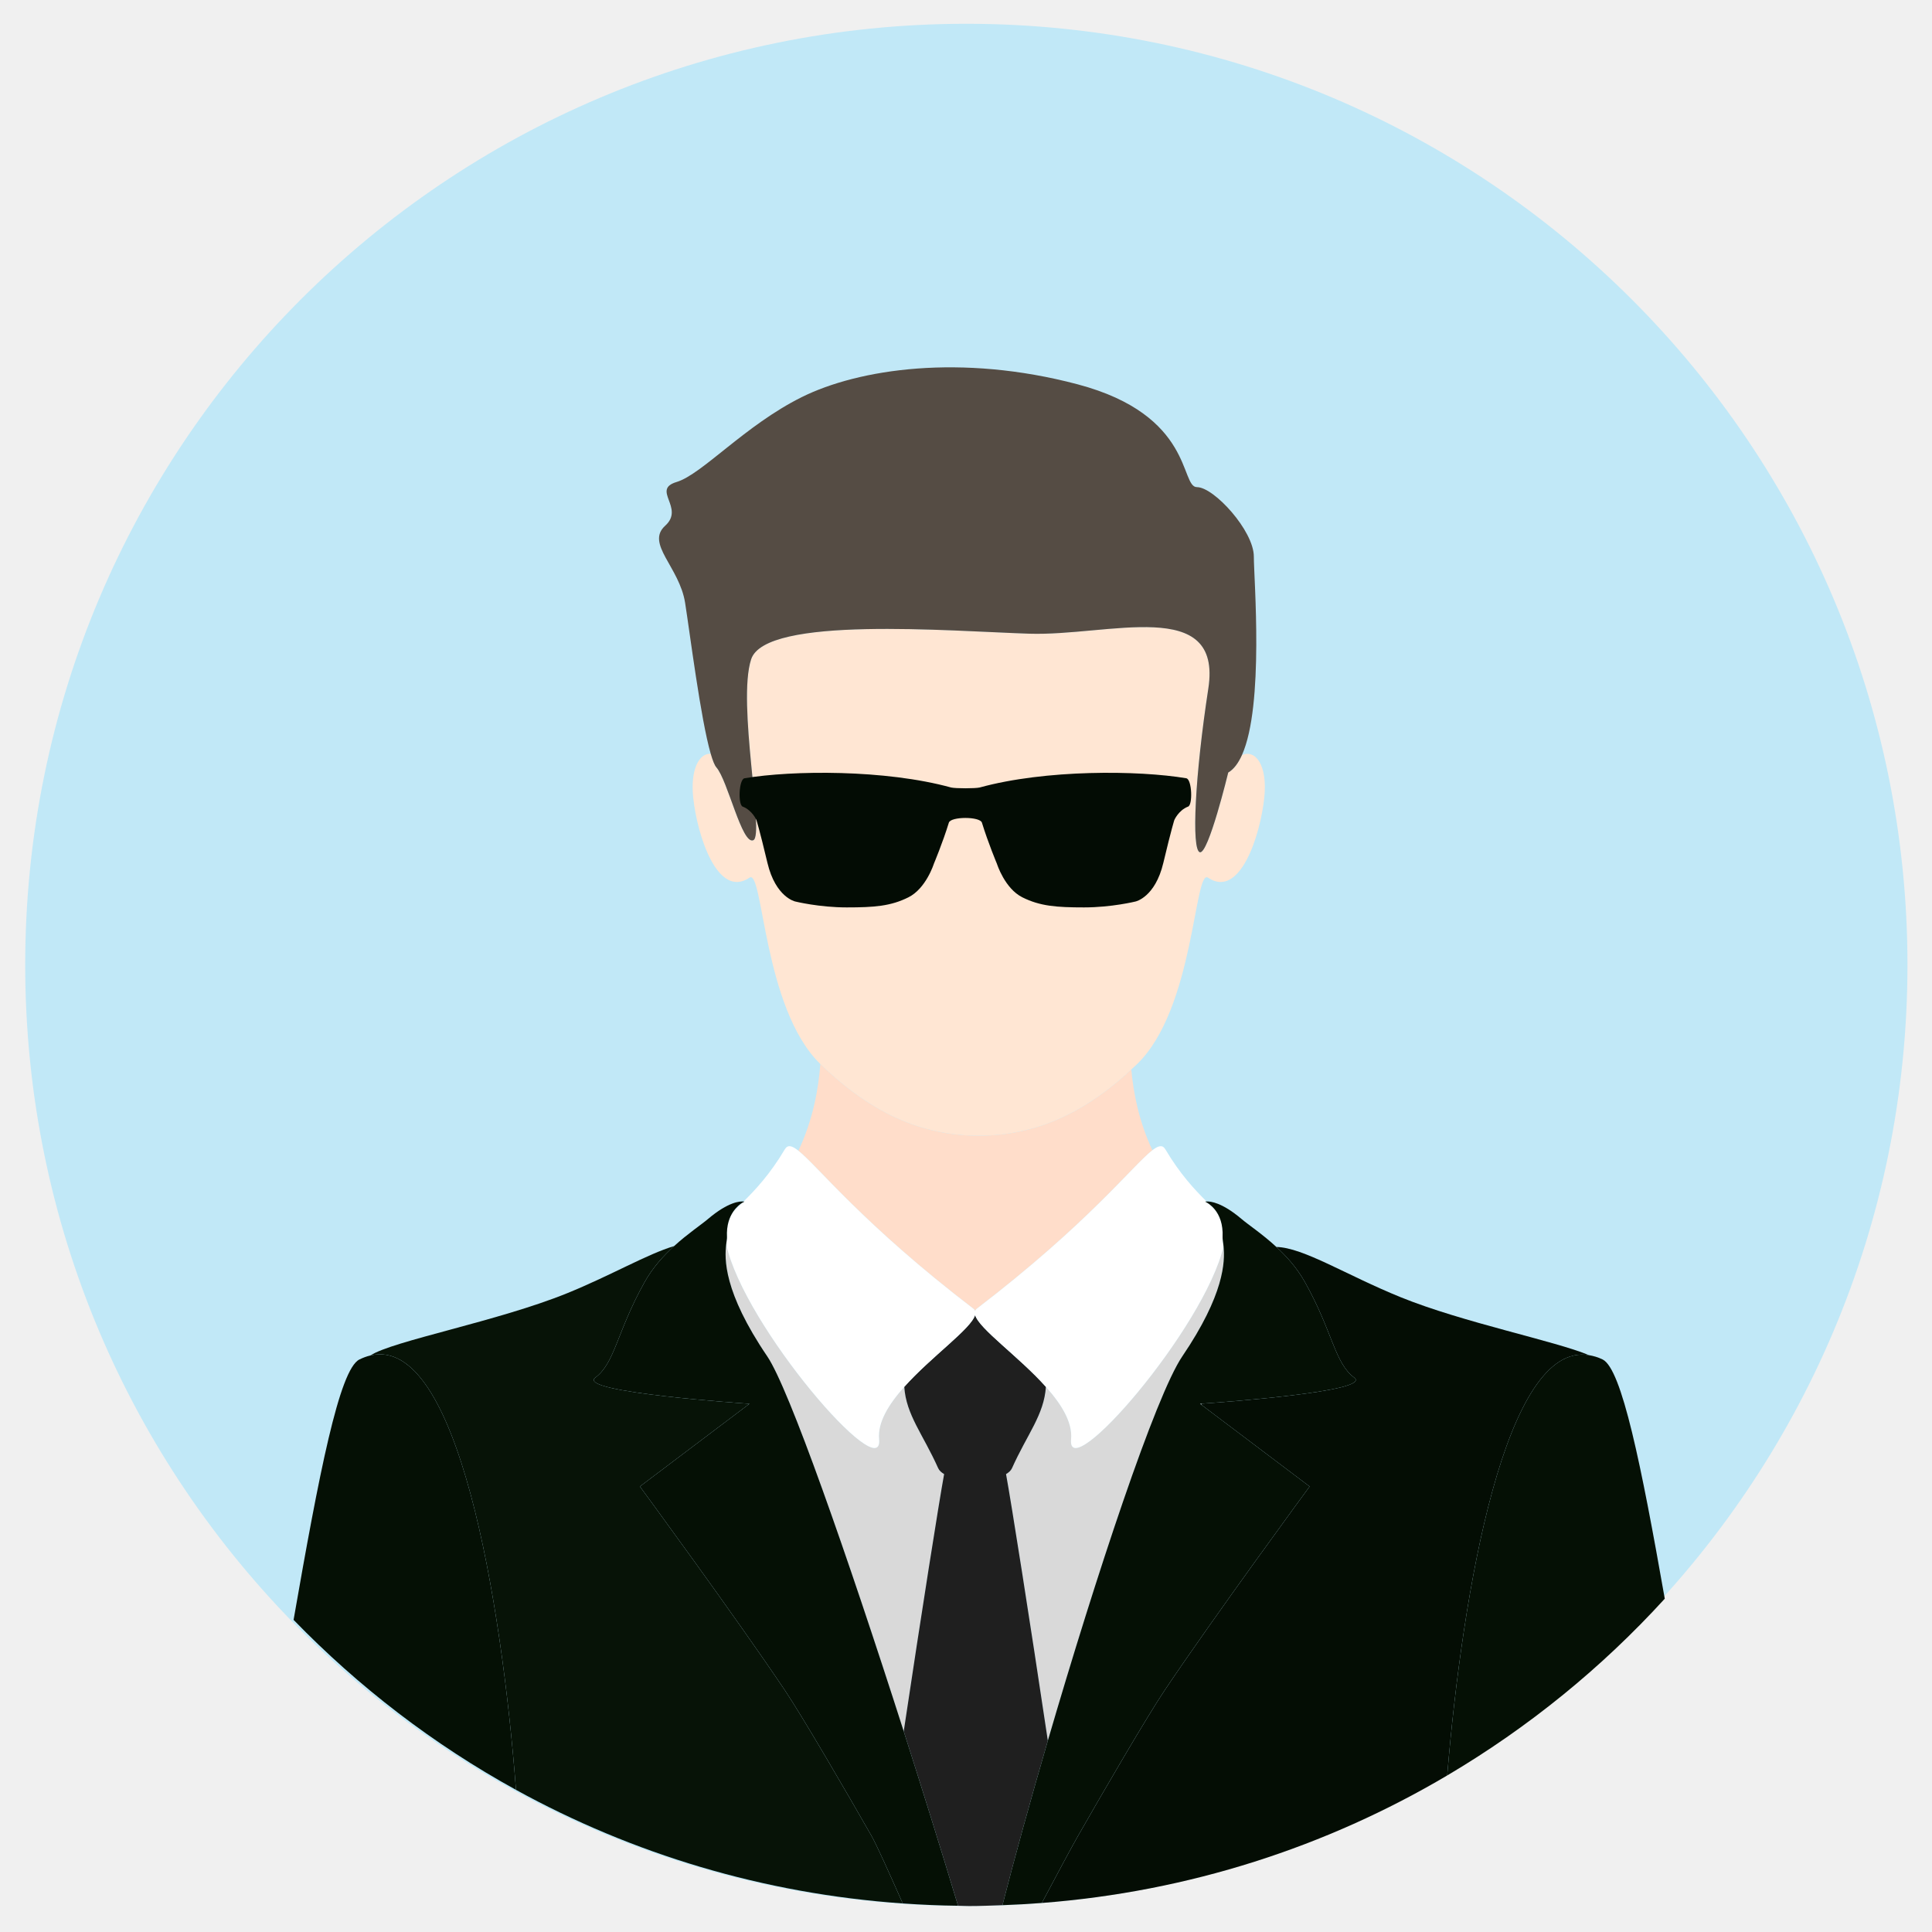
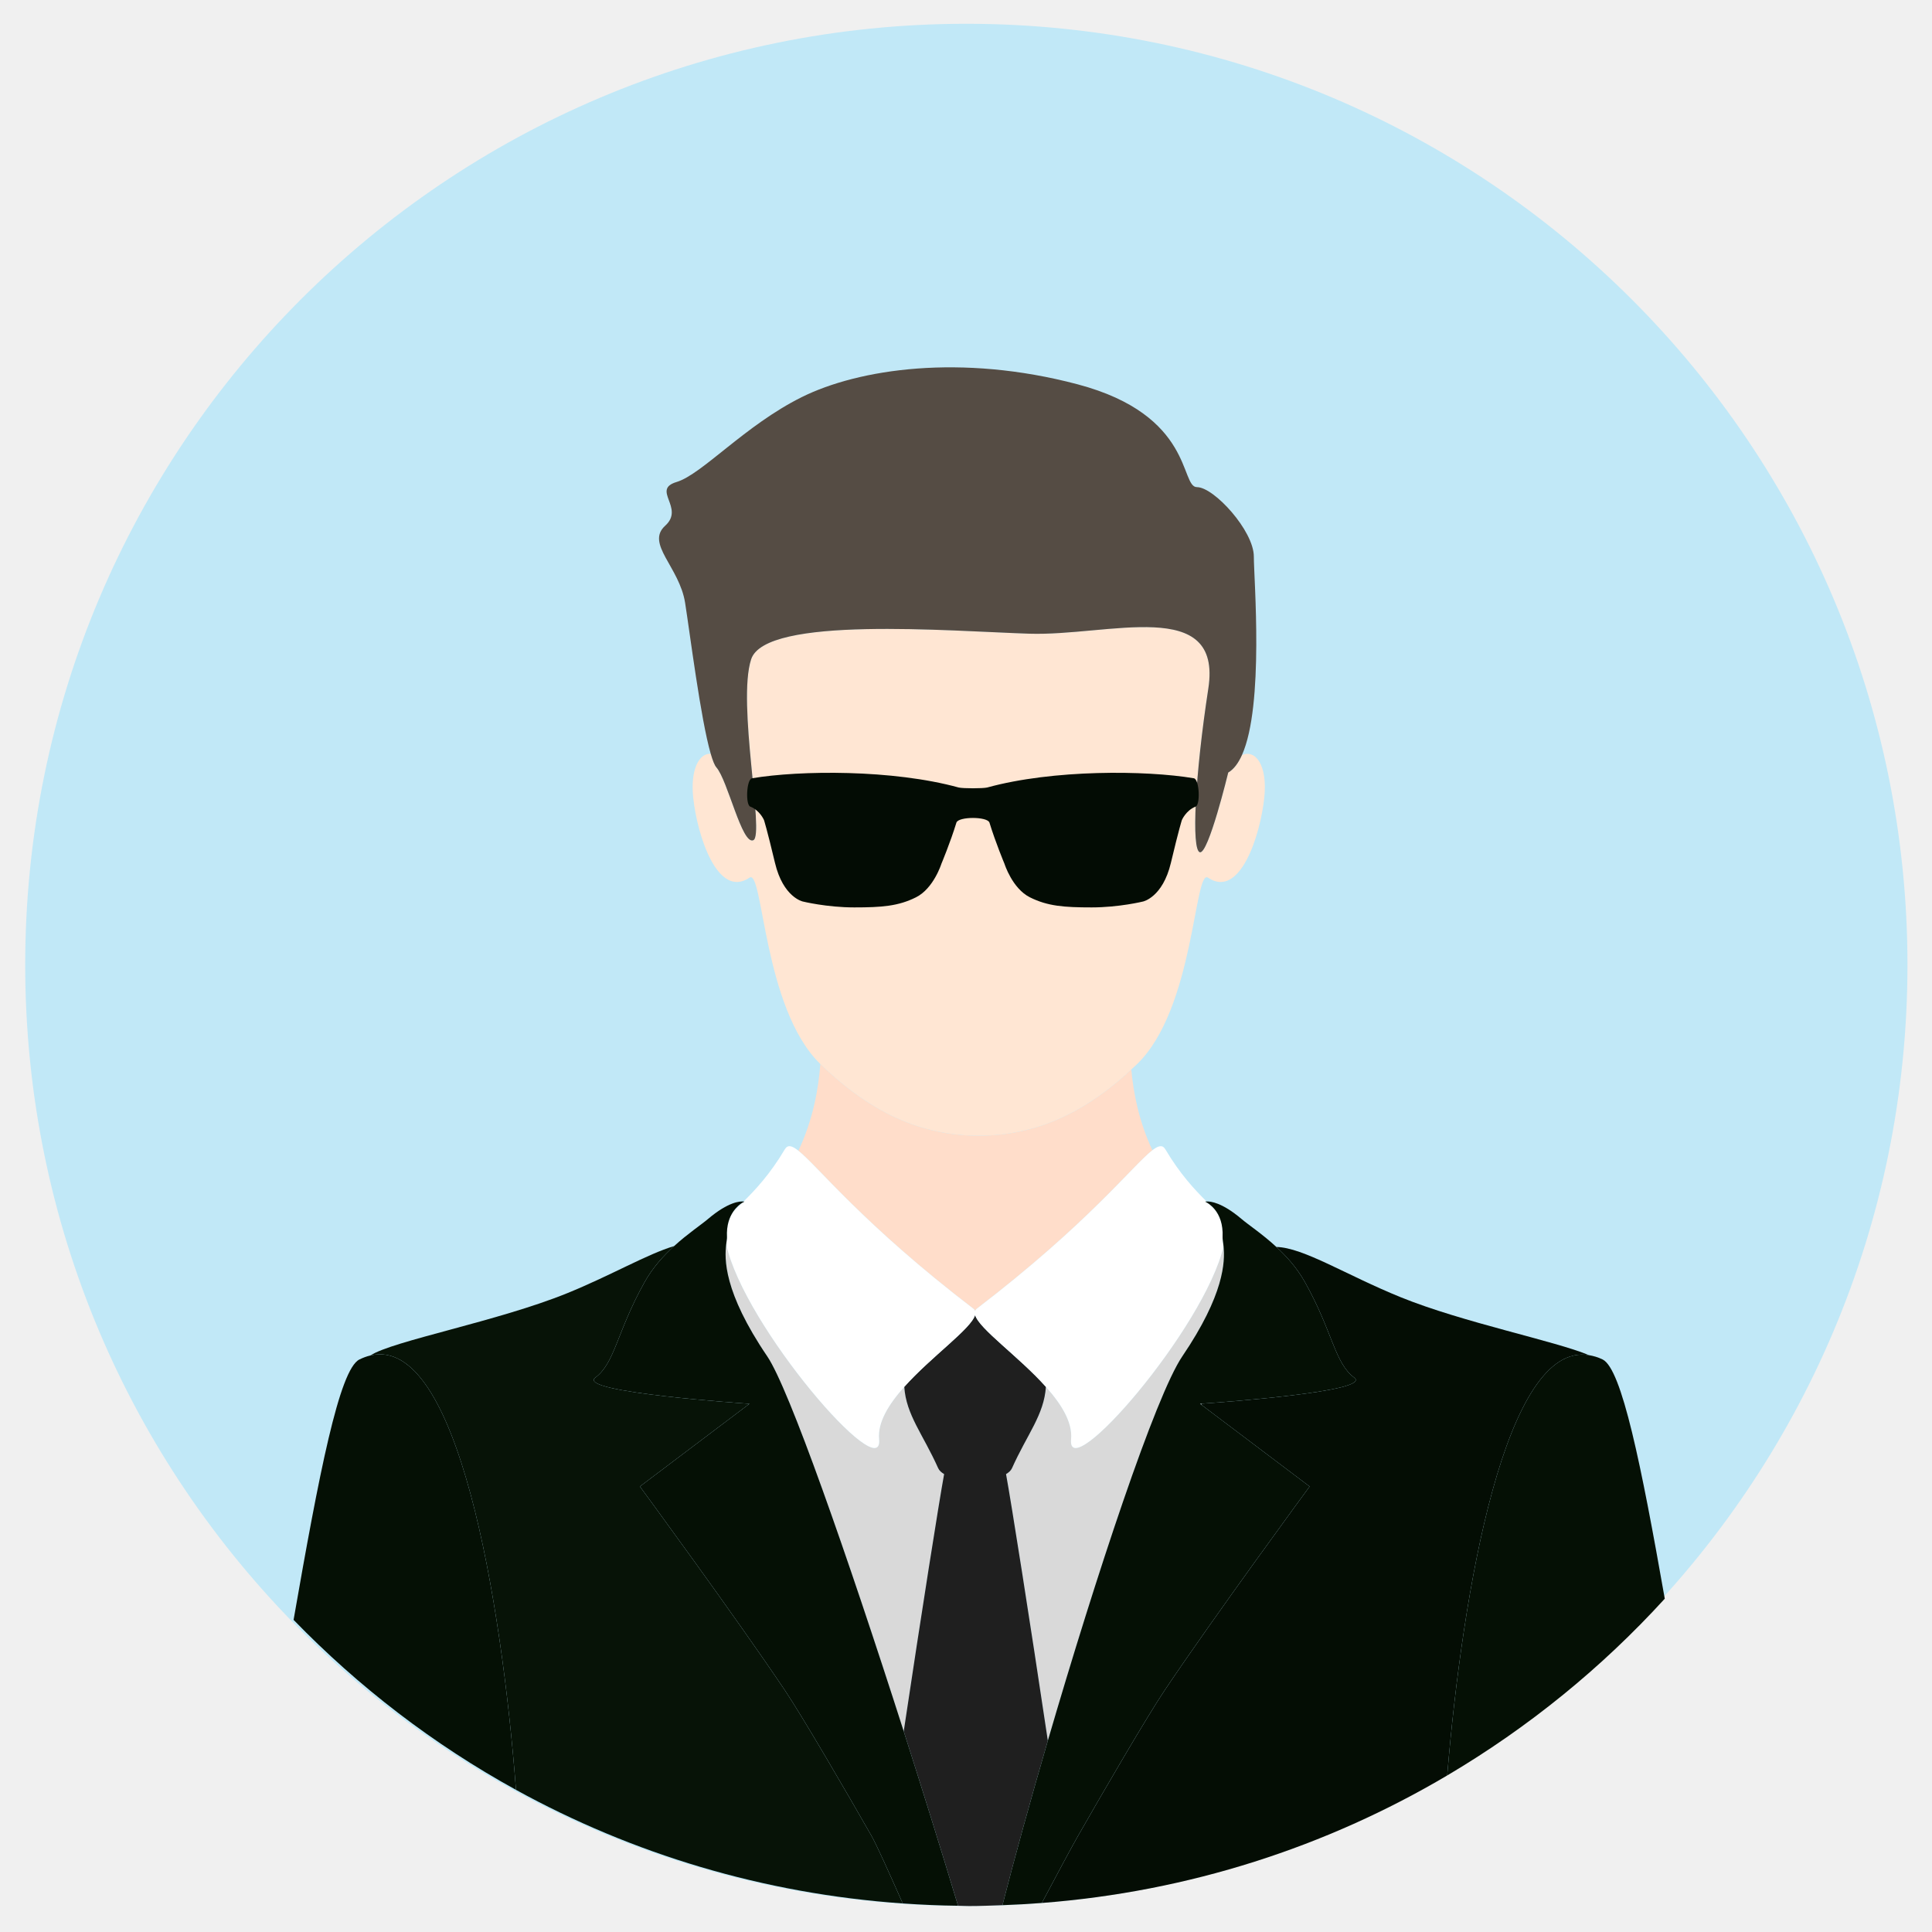
<svg xmlns="http://www.w3.org/2000/svg" version="1.1" id="Layer_1" x="0px" y="0px" viewBox="0 0 512 512" style="enable-background:new 0 0 512 512;" xml:space="preserve">
  <style type="text/css">
	.st0{fill:#C1E8F7;}
	.st1{fill:none;}
	.st2{fill:#FFDDCA;}
	.st3{fill:#D9D9D9;}
	.st4{fill:#1F1F1F;}
	.st5{fill:#FFFFFF;}
	.st6{fill:#FFE6D3;}
	.st7{fill:#554C44;}
	.st8{fill:#040D04;fill-opacity:1;}
	.st9{fill:#071307;fill-opacity:1;}
	.st10{fill:#051005;}
	.st11{fill:#030C04;}
</style>
  <circle id="XMLID_8234_" class="st0" cx="256.089" cy="255.71" r="249.408" />
  <g id="XMLID_7856_">
    <path id="XMLID_7872_" class="st1" d="M320.55,319.173c0.506,0.491,0.981,0.965,1.411,1.387   C321.469,319.944,320.985,319.499,320.55,319.173z" />
    <path id="XMLID_7871_" class="st1" d="M196.684,318.765c-0.599,0.359-1.531,1.096-2.376,2.342   C194.984,320.427,195.776,319.652,196.684,318.765z" />
    <path id="XMLID_7870_" class="st2" d="M257.954,346.819c0.233,0.179,0.366,0.393,0.454,0.623   c0.087-0.23,0.22-0.444,0.454-0.623c29.687-22.732,41.337-37.968,46.534-41.998   c-3.574-7.624-5.022-15.158-5.597-21.399c-0.617,0.572-1.224,1.156-1.856,1.712   c-3.556,3.125-7.361,5.982-11.45,8.375c-3.486,2.042-7.176,3.737-11.023,4.973   c-3.497,1.124-7.11,1.863-10.763,2.232c-4.538,0.459-9.198,0.319-13.705-0.396   c-3.701-0.588-7.333-1.575-10.82-2.946c-3.914-1.538-7.632-3.543-11.128-5.875   c-4.159-2.773-8.007-5.996-11.6-9.466c-0.018-0.017-0.034-0.036-0.052-0.053   c-0.498,6.527-1.912,14.717-5.818,22.973C216.857,309.164,228.565,324.315,257.954,346.819z" />
    <path id="XMLID_7869_" class="st3" d="M248.623,389.082c-4.009-8.981-8.496-14.113-8.98-21.558   c-4.089,4.573-7.104,9.38-6.677,13.892c1.202,12.736-35.882-30.045-40.51-51.686   c-0.465,3.803-0.787,12.532,10.878,29.721c5.762,8.492,21.079,52.252,36.164,99.365   c4.753-31.709,9.307-60.495,10.704-68.163C249.529,390.253,248.917,389.743,248.623,389.082z" />
    <path id="XMLID_7868_" class="st3" d="M268.192,389.082c-0.295,0.661-0.907,1.173-1.581,1.572   c1.435,7.87,6.192,37.972,11.076,70.647c12.777-43.771,28.527-91.382,35.63-101.851   c11.146-16.424,11.345-25.104,10.935-29.165c-5.144,21.811-41.595,63.755-40.403,51.13   c0.426-4.512-2.589-9.319-6.678-13.892C276.687,374.969,272.201,380.1,268.192,389.082z" />
    <path id="XMLID_7867_" class="st3" d="M318.031,372.017l0.315,0.237c0.033-0.09,0.064-0.175,0.096-0.265   C318.189,372.006,318.031,372.017,318.031,372.017z" />
    <path id="XMLID_7866_" class="st4" d="M277.688,461.301c-4.885-32.675-9.642-62.777-11.076-70.647   c0.673-0.399,1.286-0.911,1.581-1.572c4.009-8.981,8.495-14.113,8.98-21.558   c-7.19-8.043-17.696-15.348-18.764-19.032c-1.069,3.684-11.574,10.989-18.765,19.032   c0.484,7.446,4.971,12.577,8.98,21.558c0.294,0.661,0.906,1.172,1.578,1.57   c-1.398,7.667-5.952,36.453-10.704,68.163c4.939,15.427,9.851,31.205,14.397,46.23   c0.978,0.011,1.943,0.073,2.923,0.073c2.966,0,5.902-0.12,8.843-0.224   C268.935,492.099,273.119,476.955,277.688,461.301z" />
    <path id="XMLID_7865_" class="st5" d="M196.684,318.765c-0.908,0.887-1.699,1.662-2.376,2.342   c-0.986,1.455-1.809,3.585-1.652,6.745c0.02,0.397-0.094,1.011-0.2,1.877   c4.628,21.641,41.713,64.422,40.51,51.686c-0.426-4.512,2.589-9.319,6.677-13.892   c7.191-8.043,17.696-15.348,18.765-19.032c1.068,3.684,11.574,10.989,18.764,19.032   c4.089,4.573,7.104,9.38,6.678,13.892c-1.192,12.625,35.26-29.318,40.403-51.13   c-0.117-1.157-0.281-1.959-0.257-2.433c0.176-3.567-0.886-5.854-2.035-7.292c-0.431-0.422-0.905-0.896-1.411-1.387   c-0.665-0.499-1.178-0.73-1.178-0.73s0.156-0.025,0.392-0.038c-3.043-2.999-7.056-7.262-10.925-13.809   c-0.723-1.223-1.739-1.097-3.443,0.225c-5.197,4.03-16.847,19.266-46.534,41.998   c-0.233,0.179-0.366,0.393-0.454,0.623c-0.088-0.23-0.221-0.444-0.454-0.623   c-29.389-22.504-41.097-37.655-46.371-41.868c-1.801-1.44-2.86-1.616-3.606-0.355   c-3.872,6.553-7.889,10.817-10.933,13.817c0.142,0.013,0.236,0.03,0.236,0.03S197.028,318.558,196.684,318.765z" />
    <path id="XMLID_7864_" class="st6" d="M229.052,291.498c3.496,2.332,7.214,4.337,11.128,5.875   c3.487,1.37,7.12,2.358,10.82,2.946c4.507,0.715,9.166,0.855,13.705,0.396   c3.654-0.37,7.267-1.109,10.763-2.232c3.847-1.236,7.537-2.931,11.023-4.973   c4.088-2.393,7.893-5.25,11.45-8.375c0.632-0.556,1.239-1.139,1.856-1.712c0.501-0.465,1.016-0.915,1.507-1.391   c15.29-14.762,15.159-52.065,18.849-49.428c8.436,5.668,13.84-11.204,14.895-21.222   c0.905-8.59-2.332-12.872-5.93-11.269c-0.964,2.14-2.15,3.761-3.624,4.617c0,0-5.275,21.805-7.536,21.123   c-2.261-0.682-1.278-20.361,2.261-43.397c3.768-24.53-26.375-13.839-47.476-14.52   c-21.1-0.682-69.917-4.795-73.685,6.788c-3.768,11.583,3.602,46.571,0.588,47.934   c-3.015,1.363-6.782-15.883-9.796-19.291c-0.485-0.548-0.99-1.857-1.501-3.614   c-3.035-0.165-5.434,4.081-4.64,11.628c1.054,10.018,6.459,26.889,14.894,21.222   c3.686-2.633,3.561,34.578,18.797,49.375c0.018,0.017,0.034,0.036,0.052,0.053   C221.045,285.502,224.893,288.725,229.052,291.498z" />
    <path id="XMLID_7863_" class="st7" d="M199.647,222.658c3.014-1.363-4.356-36.351-0.588-47.934   c3.768-11.584,52.585-7.47,73.685-6.788c21.1,0.681,51.243-10.009,47.476,14.52   c-3.539,23.035-4.521,42.715-2.261,43.397c2.261,0.682,7.536-21.123,7.536-21.123   c1.474-0.856,2.659-2.478,3.624-4.617c5.939-13.177,3.159-46.757,3.159-52.619c0-6.814-10.55-18.397-15.072-18.397   s-0.753-19.078-31.65-27.255c-30.896-8.177-58.026-4.088-73.097,3.407c-15.072,7.495-26.375,20.441-33.158,22.486   c-6.782,2.044,2.261,6.814-3.015,11.583c-5.275,4.77,3.768,10.902,5.276,20.442   c1.265,8.004,4.121,30.828,6.788,39.994c0.511,1.757,1.016,3.066,1.501,3.614   C192.864,206.775,196.632,224.021,199.647,222.658z" />
    <path id="XMLID_7862_" class="st8" d="M345.836,339.791c7.41,13.261,7.813,21.392,13.051,25.293   c4.956,3.689-36.009,6.602-40.444,6.905c-0.033,0.09-0.063,0.175-0.096,0.265l28.721,21.679   c0,0-24.976,34.003-38.35,53.909c-4.703,6.997-16.474,27.193-23.046,38.717c-1.857,3.256-5.504,10.098-9.571,17.745   c39.008-2.986,75.498-14.912,107.424-33.786c4.048-49.02,15.441-115.192,37.579-111.384   c-8.804-3.728-33.337-8.626-49.958-15.378c-14.366-5.836-25.786-13.168-32.884-13.293   C340.981,332.974,343.729,336.021,345.836,339.791z" />
    <path id="XMLID_7861_" class="st10" d="M320.55,319.173c0.435,0.326,0.919,0.771,1.411,1.387c1.149,1.438,2.212,3.724,2.035,7.292   c-0.024,0.474,0.14,1.276,0.257,2.433c0.41,4.06,0.211,12.74-10.935,29.165   c-7.104,10.469-22.854,58.08-35.63,101.851c-4.569,15.654-8.752,30.798-12.028,43.593   c3.5-0.121,6.978-0.326,10.44-0.591c4.067-7.647,7.714-14.489,9.571-17.745   c6.572-11.523,18.344-31.72,23.046-38.717c13.374-19.906,38.35-53.909,38.35-53.909l-28.721-21.679l-0.315-0.237   c0,0,0.158-0.011,0.411-0.028c4.435-0.303,45.4-3.216,40.444-6.905c-5.238-3.901-5.641-12.032-13.051-25.293   c-2.107-3.77-4.855-6.817-7.575-9.329c-3.703-3.42-7.35-5.816-9.229-7.41   c-5.204-4.416-8.271-4.698-9.268-4.646c-0.236,0.013-0.392,0.038-0.392,0.038S319.885,318.674,320.55,319.173z" />
    <path id="XMLID_7860_" class="st9" d="M136.743,474.331c30.782,16.943,65.532,27.526,102.498,30.102   c-3.99-9.02-7.062-15.773-8.26-17.874c-6.573-11.523-18.344-31.72-23.046-38.717   c-13.374-19.906-38.351-53.909-38.351-53.909l29.036-21.916c0,0-46.094-3.033-40.857-6.933   c5.239-3.901,5.642-12.032,13.052-25.293c2.175-3.892,5.032-7.013,7.835-9.567   c-7.042,2.079-16.729,7.773-28.353,12.495c-18.335,7.449-46.287,12.64-52.138,16.494   C121.353,353.701,132.942,424.5,136.743,474.331z" />
    <path id="XMLID_7859_" class="st10" d="M170.815,339.791c-7.41,13.261-7.813,21.392-13.052,25.293   c-5.238,3.9,40.857,6.933,40.857,6.933l-29.036,21.916c0,0,24.976,34.003,38.351,53.909   c4.702,6.997,16.473,27.193,23.046,38.717c1.198,2.101,4.271,8.854,8.26,17.874   c4.85,0.339,9.731,0.555,14.653,0.612c-4.546-15.025-9.457-30.803-14.397-46.23   c-15.085-47.112-30.401-90.873-36.164-99.365c-11.665-17.189-11.342-25.917-10.878-29.721   c0.106-0.866,0.22-1.481,0.2-1.877c-0.157-3.16,0.666-5.29,1.652-6.745c0.845-1.247,1.778-1.983,2.376-2.342   c0.345-0.207,0.596-0.322,0.596-0.322s-0.094-0.016-0.236-0.03c-0.815-0.082-3.944-0.014-9.425,4.638   c-1.836,1.557-5.357,3.882-8.968,7.172C175.847,332.778,172.99,335.899,170.815,339.791z" />
    <path id="XMLID_7858_" class="st10" d="M136.743,474.331c-3.8-49.831-15.389-120.63-38.584-115.118   c-0.951,0.226-1.921,0.575-2.911,1.064c-5.326,2.634-10.707,30.37-17.446,69.005   C95.042,447.06,114.878,462.297,136.743,474.331z" />
    <path id="XMLID_7857_" class="st10" d="M383.524,470.517c21.492-12.705,40.937-28.503,57.657-46.846   c-6.285-35.687-11.399-60.89-16.463-63.395c-1.24-0.612-2.437-0.942-3.615-1.143   C398.965,355.325,387.571,421.497,383.524,470.517z" />
  </g>
-   <g id="sunglasses" transform="translate(192,156.8) scale(4)">
+   <g id="sunglasses" transform="translate(194,156.8) scale(4)">
    <path class="st11" d="M15.018,12.975 C10.651,11.772 4.493,11.828 1.326,12.362 C0.943,12.426 0.883,14.185 1.223,14.246 C1.849,14.499 2.116,15.131 2.116,15.131 C2.116,15.131 2.303,15.692 2.846,17.972 C3.389,20.252 4.684,20.526 4.684,20.526 C4.684,20.526 6.268,20.918 8.095,20.918 C9.923,20.918 11.016,20.835 12.186,20.249 C13.356,19.664 13.868,18.033 13.868,18.033 C13.868,18.033 14.458,16.629 14.864,15.303 C14.991,14.887 16.928,14.887 17.055,15.303 C17.461,16.629 18.051,18.033 18.051,18.033 C18.051,18.033 18.563,19.664 19.733,20.249 C20.903,20.835 21.996,20.918 23.824,20.918 C25.651,20.918 27.235,20.526 27.235,20.526 C27.235,20.526 28.53,20.252 29.073,17.972 C29.616,15.692 29.802,15.131 29.802,15.131 C29.802,15.131 30.07,14.499 30.696,14.246 C31.036,14.185 30.976,12.426 30.593,12.362 C27.426,11.828 21.268,11.772 16.9,12.975 C16.604,13.043 15.315,13.043 15.018,12.975 Z" />
  </g>
</svg>
